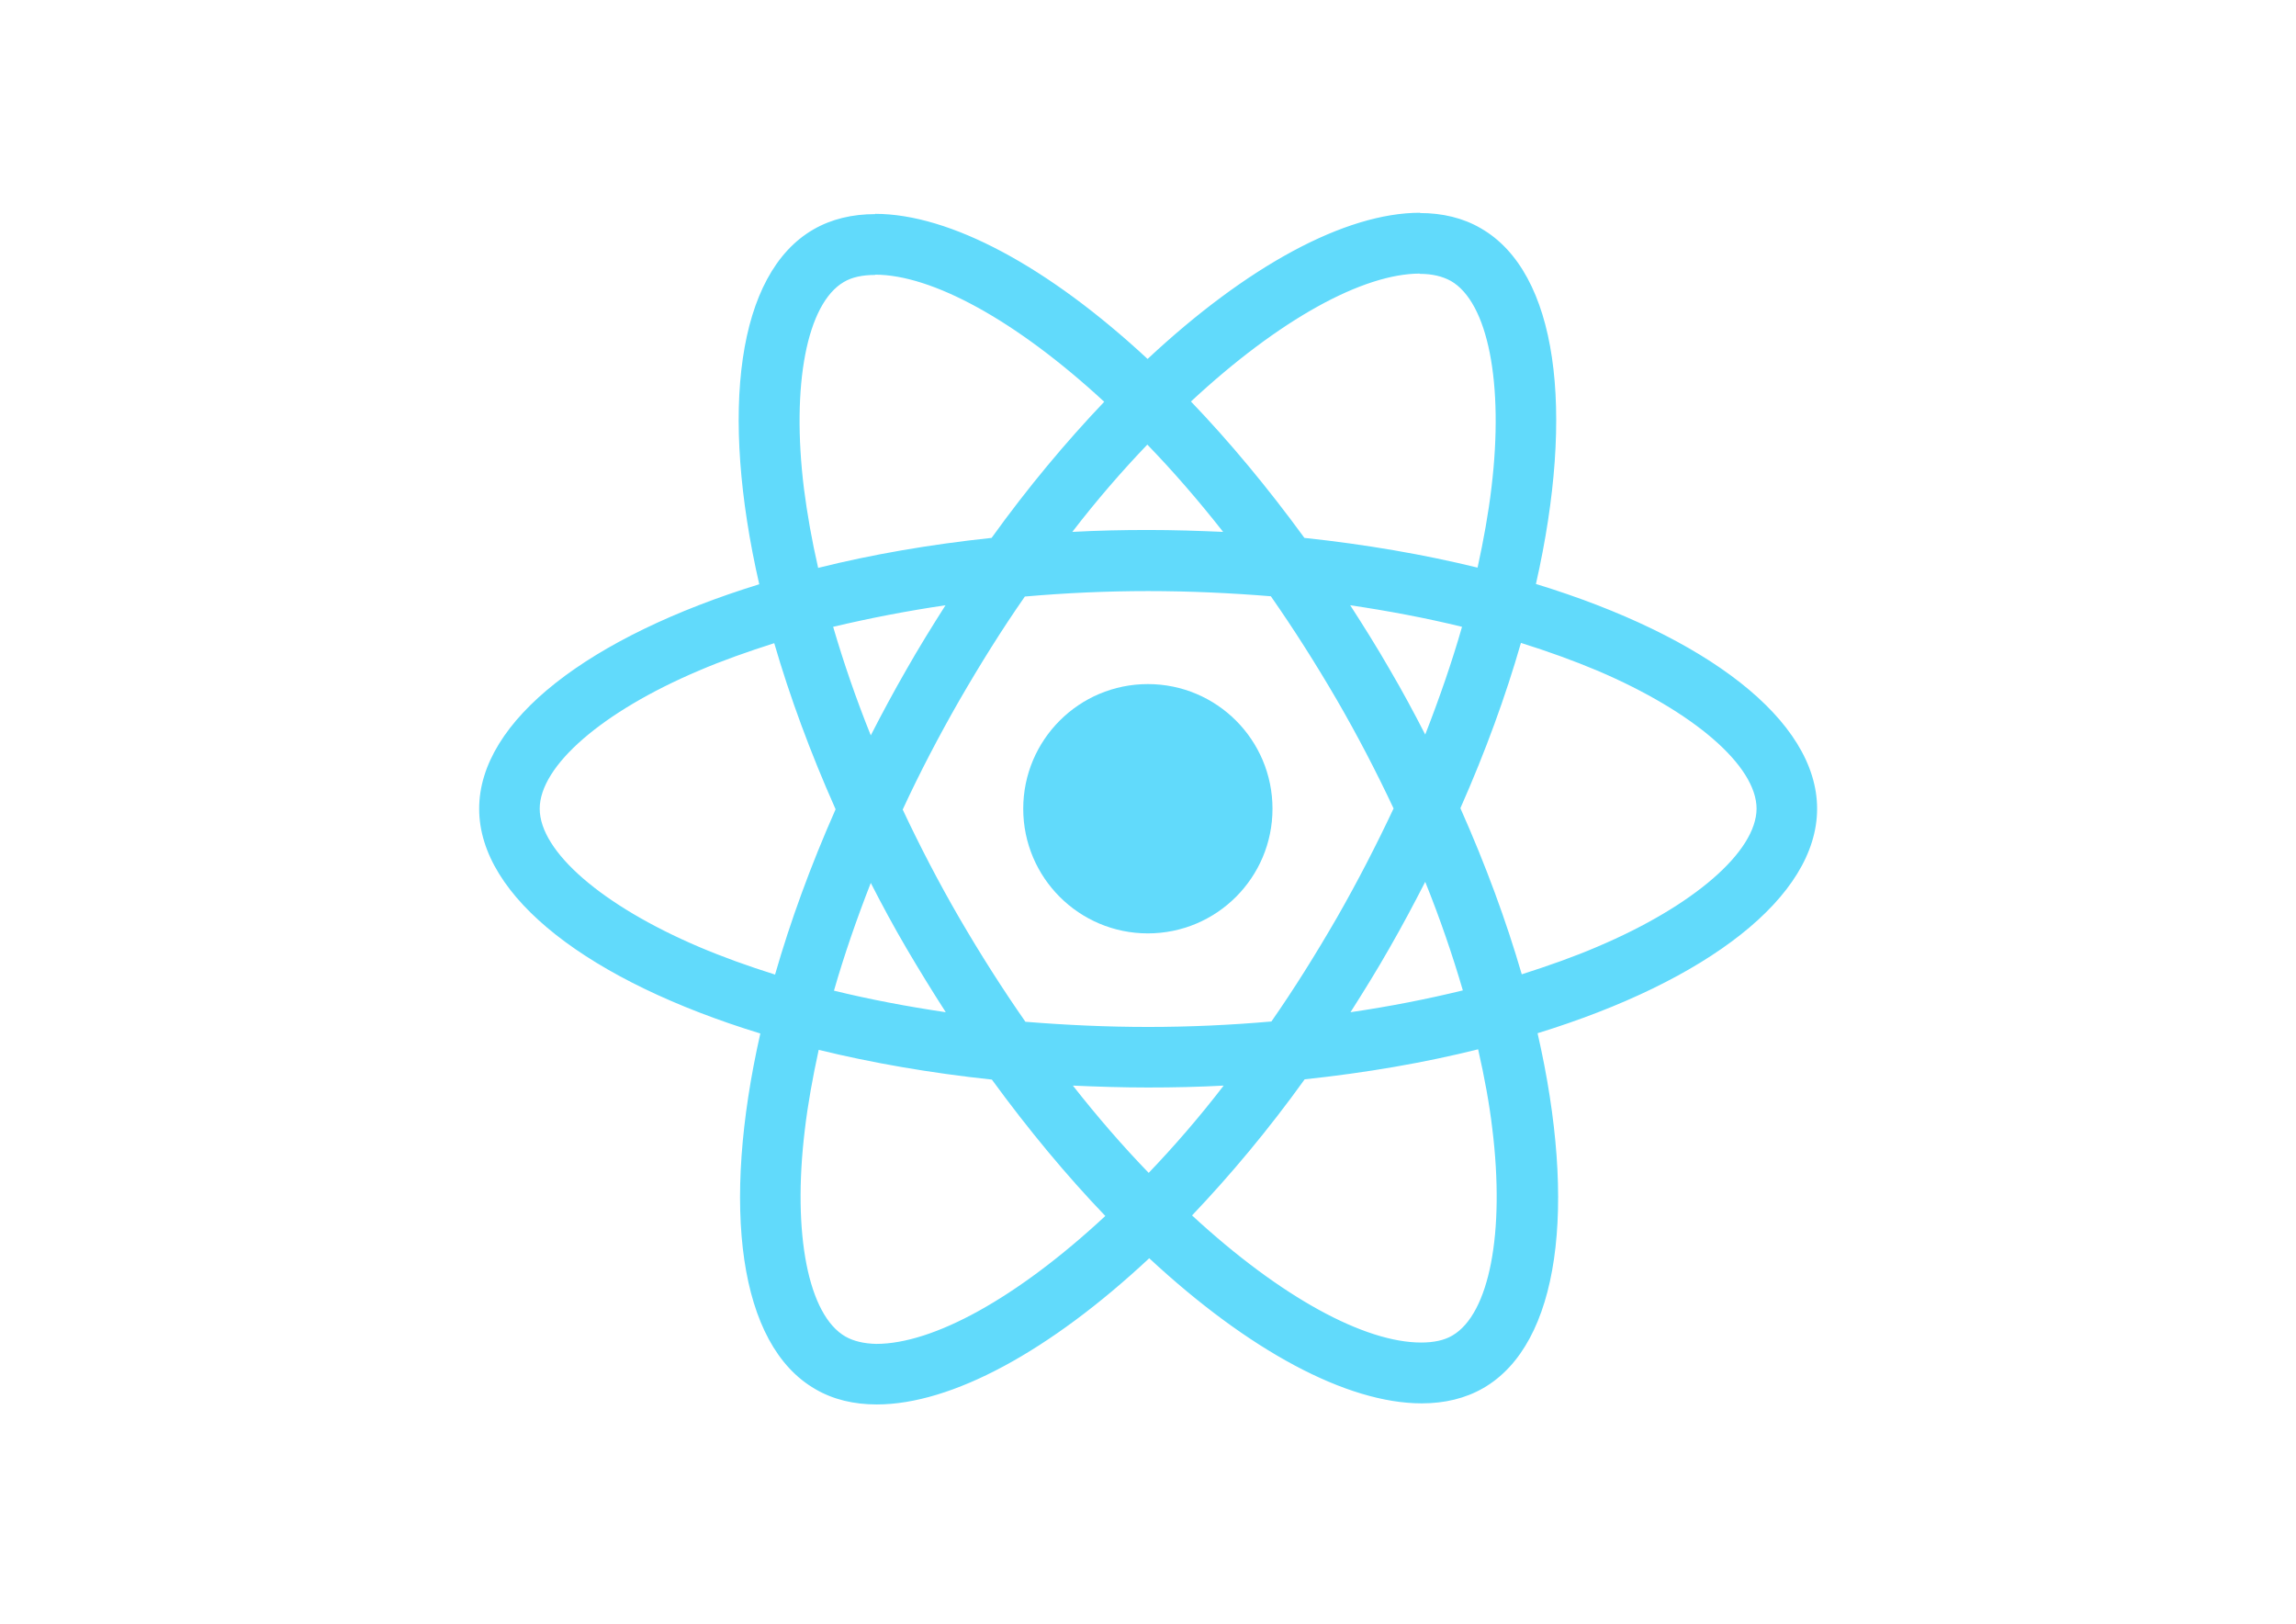
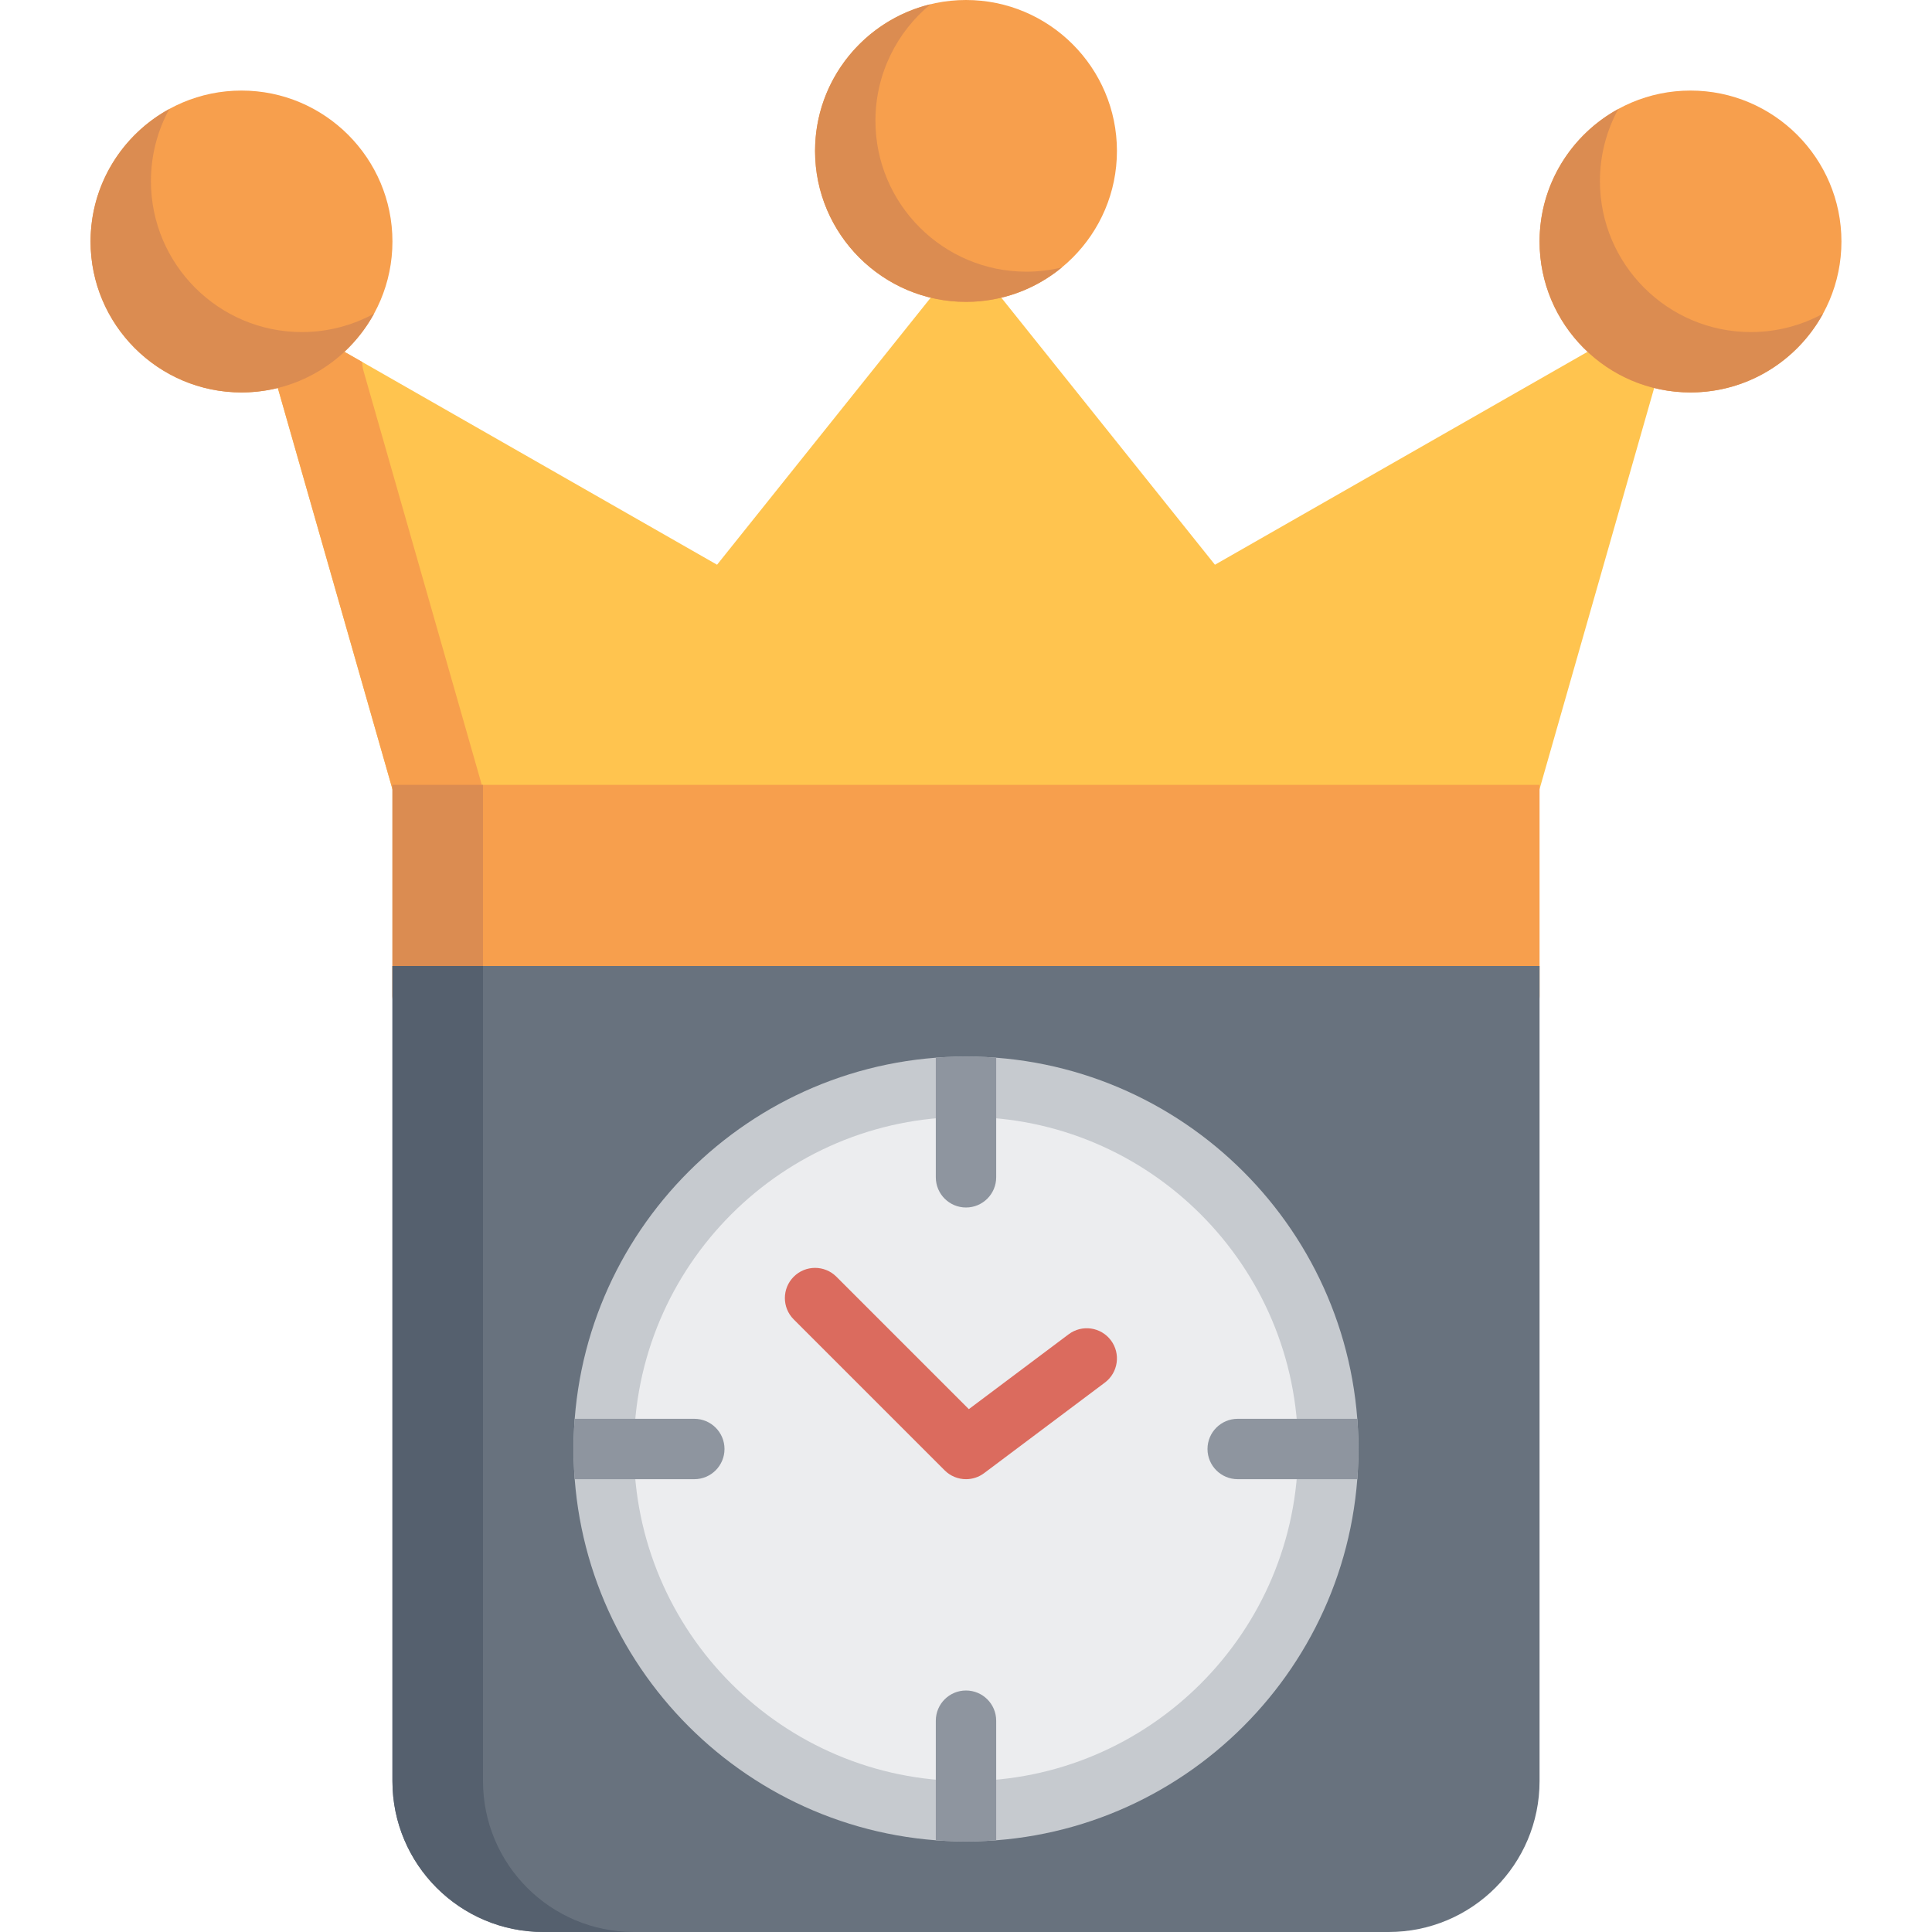
- <svg xmlns="http://www.w3.org/2000/svg" viewBox="0 0 841.9 595.3">
-   <g fill="#61DAFB">
-     <path d="M666.3 296.5c0-32.5-40.7-63.3-103.1-82.4 14.4-63.6 8-114.2-20.2-130.4-6.5-3.8-14.1-5.6-22.4-5.6v22.3c4.6 0 8.3.9 11.4 2.6 13.6 7.8 19.5 37.5 14.9 75.7-1.1 9.4-2.9 19.3-5.1 29.4-19.6-4.8-41-8.5-63.5-10.9-13.5-18.5-27.5-35.3-41.6-50 32.6-30.3 63.2-46.9 84-46.9V78c-27.5 0-63.5 19.6-99.9 53.6-36.4-33.8-72.4-53.2-99.9-53.2v22.3c20.7 0 51.4 16.5 84 46.6-14 14.7-28 31.4-41.3 49.9-22.6 2.4-44 6.1-63.6 11-2.3-10-4-19.7-5.2-29-4.7-38.2 1.1-67.9 14.6-75.8 3-1.8 6.9-2.6 11.5-2.6V78.5c-8.4 0-16 1.8-22.6 5.6-28.1 16.2-34.4 66.7-19.9 130.1-62.2 19.2-102.7 49.9-102.7 82.3 0 32.5 40.7 63.3 103.1 82.4-14.4 63.6-8 114.2 20.2 130.4 6.5 3.8 14.1 5.6 22.5 5.6 27.5 0 63.5-19.6 99.9-53.6 36.4 33.8 72.4 53.2 99.9 53.2 8.4 0 16-1.8 22.6-5.6 28.1-16.2 34.4-66.7 19.9-130.1 62-19.1 102.5-49.9 102.5-82.3zm-130.2-66.7c-3.7 12.9-8.3 26.2-13.5 39.5-4.1-8-8.4-16-13.1-24-4.6-8-9.5-15.8-14.4-23.4 14.2 2.1 27.9 4.7 41 7.9zm-45.8 106.5c-7.8 13.5-15.8 26.3-24.1 38.2-14.9 1.3-30 2-45.2 2-15.1 0-30.2-.7-45-1.9-8.3-11.9-16.4-24.6-24.2-38-7.6-13.1-14.5-26.4-20.8-39.8 6.2-13.4 13.2-26.8 20.7-39.9 7.8-13.5 15.8-26.3 24.1-38.2 14.9-1.3 30-2 45.2-2 15.1 0 30.2.7 45 1.9 8.3 11.9 16.4 24.6 24.2 38 7.6 13.1 14.5 26.4 20.8 39.8-6.3 13.4-13.2 26.8-20.7 39.9zm32.3-13c5.4 13.4 10 26.8 13.8 39.8-13.1 3.2-26.9 5.9-41.2 8 4.9-7.7 9.8-15.6 14.4-23.7 4.6-8 8.9-16.1 13-24.1zM421.2 430c-9.3-9.6-18.6-20.3-27.8-32 9 .4 18.2.7 27.5.7 9.4 0 18.7-.2 27.8-.7-9 11.7-18.3 22.4-27.5 32zm-74.4-58.9c-14.2-2.1-27.9-4.7-41-7.9 3.7-12.9 8.3-26.2 13.5-39.5 4.1 8 8.4 16 13.1 24 4.7 8 9.5 15.8 14.4 23.4zM420.7 163c9.3 9.6 18.6 20.3 27.8 32-9-.4-18.2-.7-27.5-.7-9.4 0-18.7.2-27.8.7 9-11.7 18.3-22.4 27.5-32zm-74 58.9c-4.9 7.7-9.8 15.6-14.4 23.7-4.6 8-8.9 16-13 24-5.4-13.4-10-26.8-13.8-39.8 13.1-3.1 26.9-5.8 41.2-7.9zm-90.5 125.2c-35.4-15.1-58.3-34.9-58.3-50.6 0-15.7 22.9-35.6 58.3-50.6 8.6-3.7 18-7 27.7-10.1 5.7 19.6 13.2 40 22.5 60.9-9.2 20.8-16.6 41.1-22.2 60.6-9.9-3.1-19.3-6.5-28-10.2zM310 490c-13.6-7.8-19.5-37.5-14.9-75.7 1.1-9.4 2.9-19.3 5.1-29.4 19.6 4.8 41 8.5 63.5 10.9 13.5 18.5 27.5 35.3 41.6 50-32.6 30.3-63.2 46.9-84 46.9-4.5-.1-8.3-1-11.3-2.7zm237.2-76.2c4.7 38.2-1.1 67.9-14.6 75.8-3 1.8-6.9 2.6-11.5 2.6-20.7 0-51.4-16.5-84-46.6 14-14.7 28-31.4 41.3-49.9 22.6-2.4 44-6.1 63.6-11 2.3 10.1 4.1 19.8 5.2 29.1zm38.5-66.7c-8.6 3.7-18 7-27.7 10.1-5.7-19.6-13.2-40-22.5-60.9 9.2-20.8 16.6-41.1 22.2-60.6 9.9 3.1 19.3 6.5 28.1 10.2 35.4 15.1 58.3 34.9 58.3 50.6-.1 15.7-23 35.6-58.4 50.6zM320.8 78.4z" />
-     <circle cx="420.9" cy="296.5" r="45.7" />
-     <path d="M520.5 78.1z" />
+ <svg xmlns="http://www.w3.org/2000/svg" version="1.1" id="Capa_1" x="0px" y="0px" viewBox="0 0 512 512" style="enable-background:new 0 0 512 512;" xml:space="preserve">
+   <path style="fill:#FFC44F;" d="M436.937,89.705c-2.561-2.008-6.081-2.265-8.906-0.65L321.972,149.66l-59.725-74.657  C260.729,73.104,258.43,72,256,72s-4.729,1.104-6.247,3.002l-59.725,74.657L83.969,89.054c-2.825-1.614-6.344-1.358-8.906,0.65  c-2.56,2.007-3.649,5.365-2.756,8.493l32,112c0.981,3.435,4.121,5.802,7.692,5.802h288c3.572,0,6.711-2.368,7.692-5.802l32-112  C440.586,95.07,439.497,91.712,436.937,89.705z" />
+   <g>
+     <path style="fill:#F79F4D;" d="M128.307,210.198l-32-112c-0.214-0.749-0.308-1.511-0.301-2.265l-12.037-6.878   c-2.825-1.614-6.344-1.358-8.906,0.65c-2.56,2.007-3.649,5.365-2.756,8.493l32,112c0.981,3.435,4.121,5.802,7.692,5.802h24   C132.428,216,129.289,213.632,128.307,210.198z" />
+     <path style="fill:#F79F4D;" d="M256,0c-22.056,0-40,17.944-40,40s17.944,40,40,40s40-17.944,40-40S278.056,0,256,0z" />
  </g>
+   <path style="fill:#DB8C51;" d="M272,72c-22.056,0-40-17.944-40-40c0-12.417,5.687-23.53,14.594-30.872  C229.063,5.371,216,21.184,216,40c0,22.056,17.944,40,40,40c9.639,0,18.493-3.428,25.406-9.128C278.388,71.603,275.24,72,272,72z" />
+   <path style="fill:#F79F4D;" d="M448,24c-22.056,0-40,17.944-40,40s17.944,40,40,40s40-17.944,40-40S470.056,24,448,24z" />
+   <path style="fill:#DB8C51;" d="M464,88c-22.056,0-40-17.944-40-40c0-6.922,1.769-13.439,4.877-19.123  C416.449,35.67,408,48.866,408,64c0,22.056,17.944,40,40,40c15.134,0,28.33-8.449,35.123-20.877C477.439,86.231,470.922,88,464,88z" />
+   <path style="fill:#F79F4D;" d="M64,24c-22.056,0-40,17.944-40,40s17.944,40,40,40s40-17.944,40-40S86.056,24,64,24z" />
+   <path style="fill:#DB8C51;" d="M80,88c-22.056,0-40-17.944-40-40c0-6.922,1.769-13.439,4.877-19.123C32.449,35.67,24,48.866,24,64  c0,22.056,17.944,40,40,40c15.134,0,28.33-8.449,35.123-20.877C93.439,86.231,86.922,88,80,88z" />
+   <path style="fill:#F79F4D;" d="M408,208H104v56c0,4.418,3.582,8,8,8h288c4.418,0,8-3.582,8-8V208z" />
+   <path style="fill:#DB8C51;" d="M128,264v-56h-24v56c0,4.418,3.582,8,8,8h24C131.582,272,128,268.418,128,264z" />
+   <path style="fill:#68727E;" d="M408,256H104v216c0,22.091,17.909,40,40,40h224c22.091,0,40-17.909,40-40V256z" />
+   <path style="fill:#55606E;" d="M128,472V256h-24v216c0,22.091,17.909,40,40,40h24C145.909,512,128,494.091,128,472z" />
+   <path style="fill:#C6CACF;" d="M256,280c-57.346,0-104,46.654-104,104s46.654,104,104,104s104-46.654,104-104S313.346,280,256,280z" />
+   <path style="fill:#ECEDEF;" d="M256,296c-48.523,0-88,39.477-88,88s39.477,88,88,88s88-39.477,88-88S304.523,296,256,296z" />
+   <g>
+     <path style="fill:#8E959F;" d="M256,320c4.418,0,8-3.582,8-8v-31.695c-2.641-0.202-5.309-0.305-8-0.305s-5.359,0.103-8,0.305V312   C248,316.418,251.582,320,256,320z" />
+     <path style="fill:#8E959F;" d="M256,448c-4.418,0-8,3.582-8,8v31.695c2.641,0.202,5.309,0.305,8,0.305c2.691,0,5.359-0.103,8-0.305   V456C264,451.582,260.418,448,256,448z" />
+     <path style="fill:#8E959F;" d="M359.695,376H328c-4.418,0-8,3.582-8,8s3.582,8,8,8h31.695c0.202-2.641,0.305-5.309,0.305-8   S359.897,378.641,359.695,376z" />
+     <path style="fill:#8E959F;" d="M192,384c0-4.418-3.582-8-8-8h-31.695c-0.202,2.641-0.305,5.309-0.305,8s0.103,5.359,0.305,8H184   C188.418,392,192,388.418,192,384z" />
+   </g>
+   <path style="fill:#DB6B5E;" d="M256.002,392c-2.06,0-4.108-0.792-5.659-2.343l-40-40c-3.125-3.124-3.125-8.189,0-11.313  c3.124-3.124,8.189-3.124,11.313,0l35.094,35.094L283.2,353.6c3.535-2.651,8.549-1.935,11.2,1.6c2.651,3.534,1.935,8.549-1.6,11.2  l-32,24C259.37,391.473,257.682,392,256.002,392z" />
+   <g>
+ </g>
+   <g>
+ </g>
+   <g>
+ </g>
+   <g>
+ </g>
+   <g>
+ </g>
+   <g>
+ </g>
+   <g>
+ </g>
+   <g>
+ </g>
+   <g>
+ </g>
+   <g>
+ </g>
+   <g>
+ </g>
+   <g>
+ </g>
+   <g>
+ </g>
+   <g>
+ </g>
+   <g>
+ </g>
</svg>
